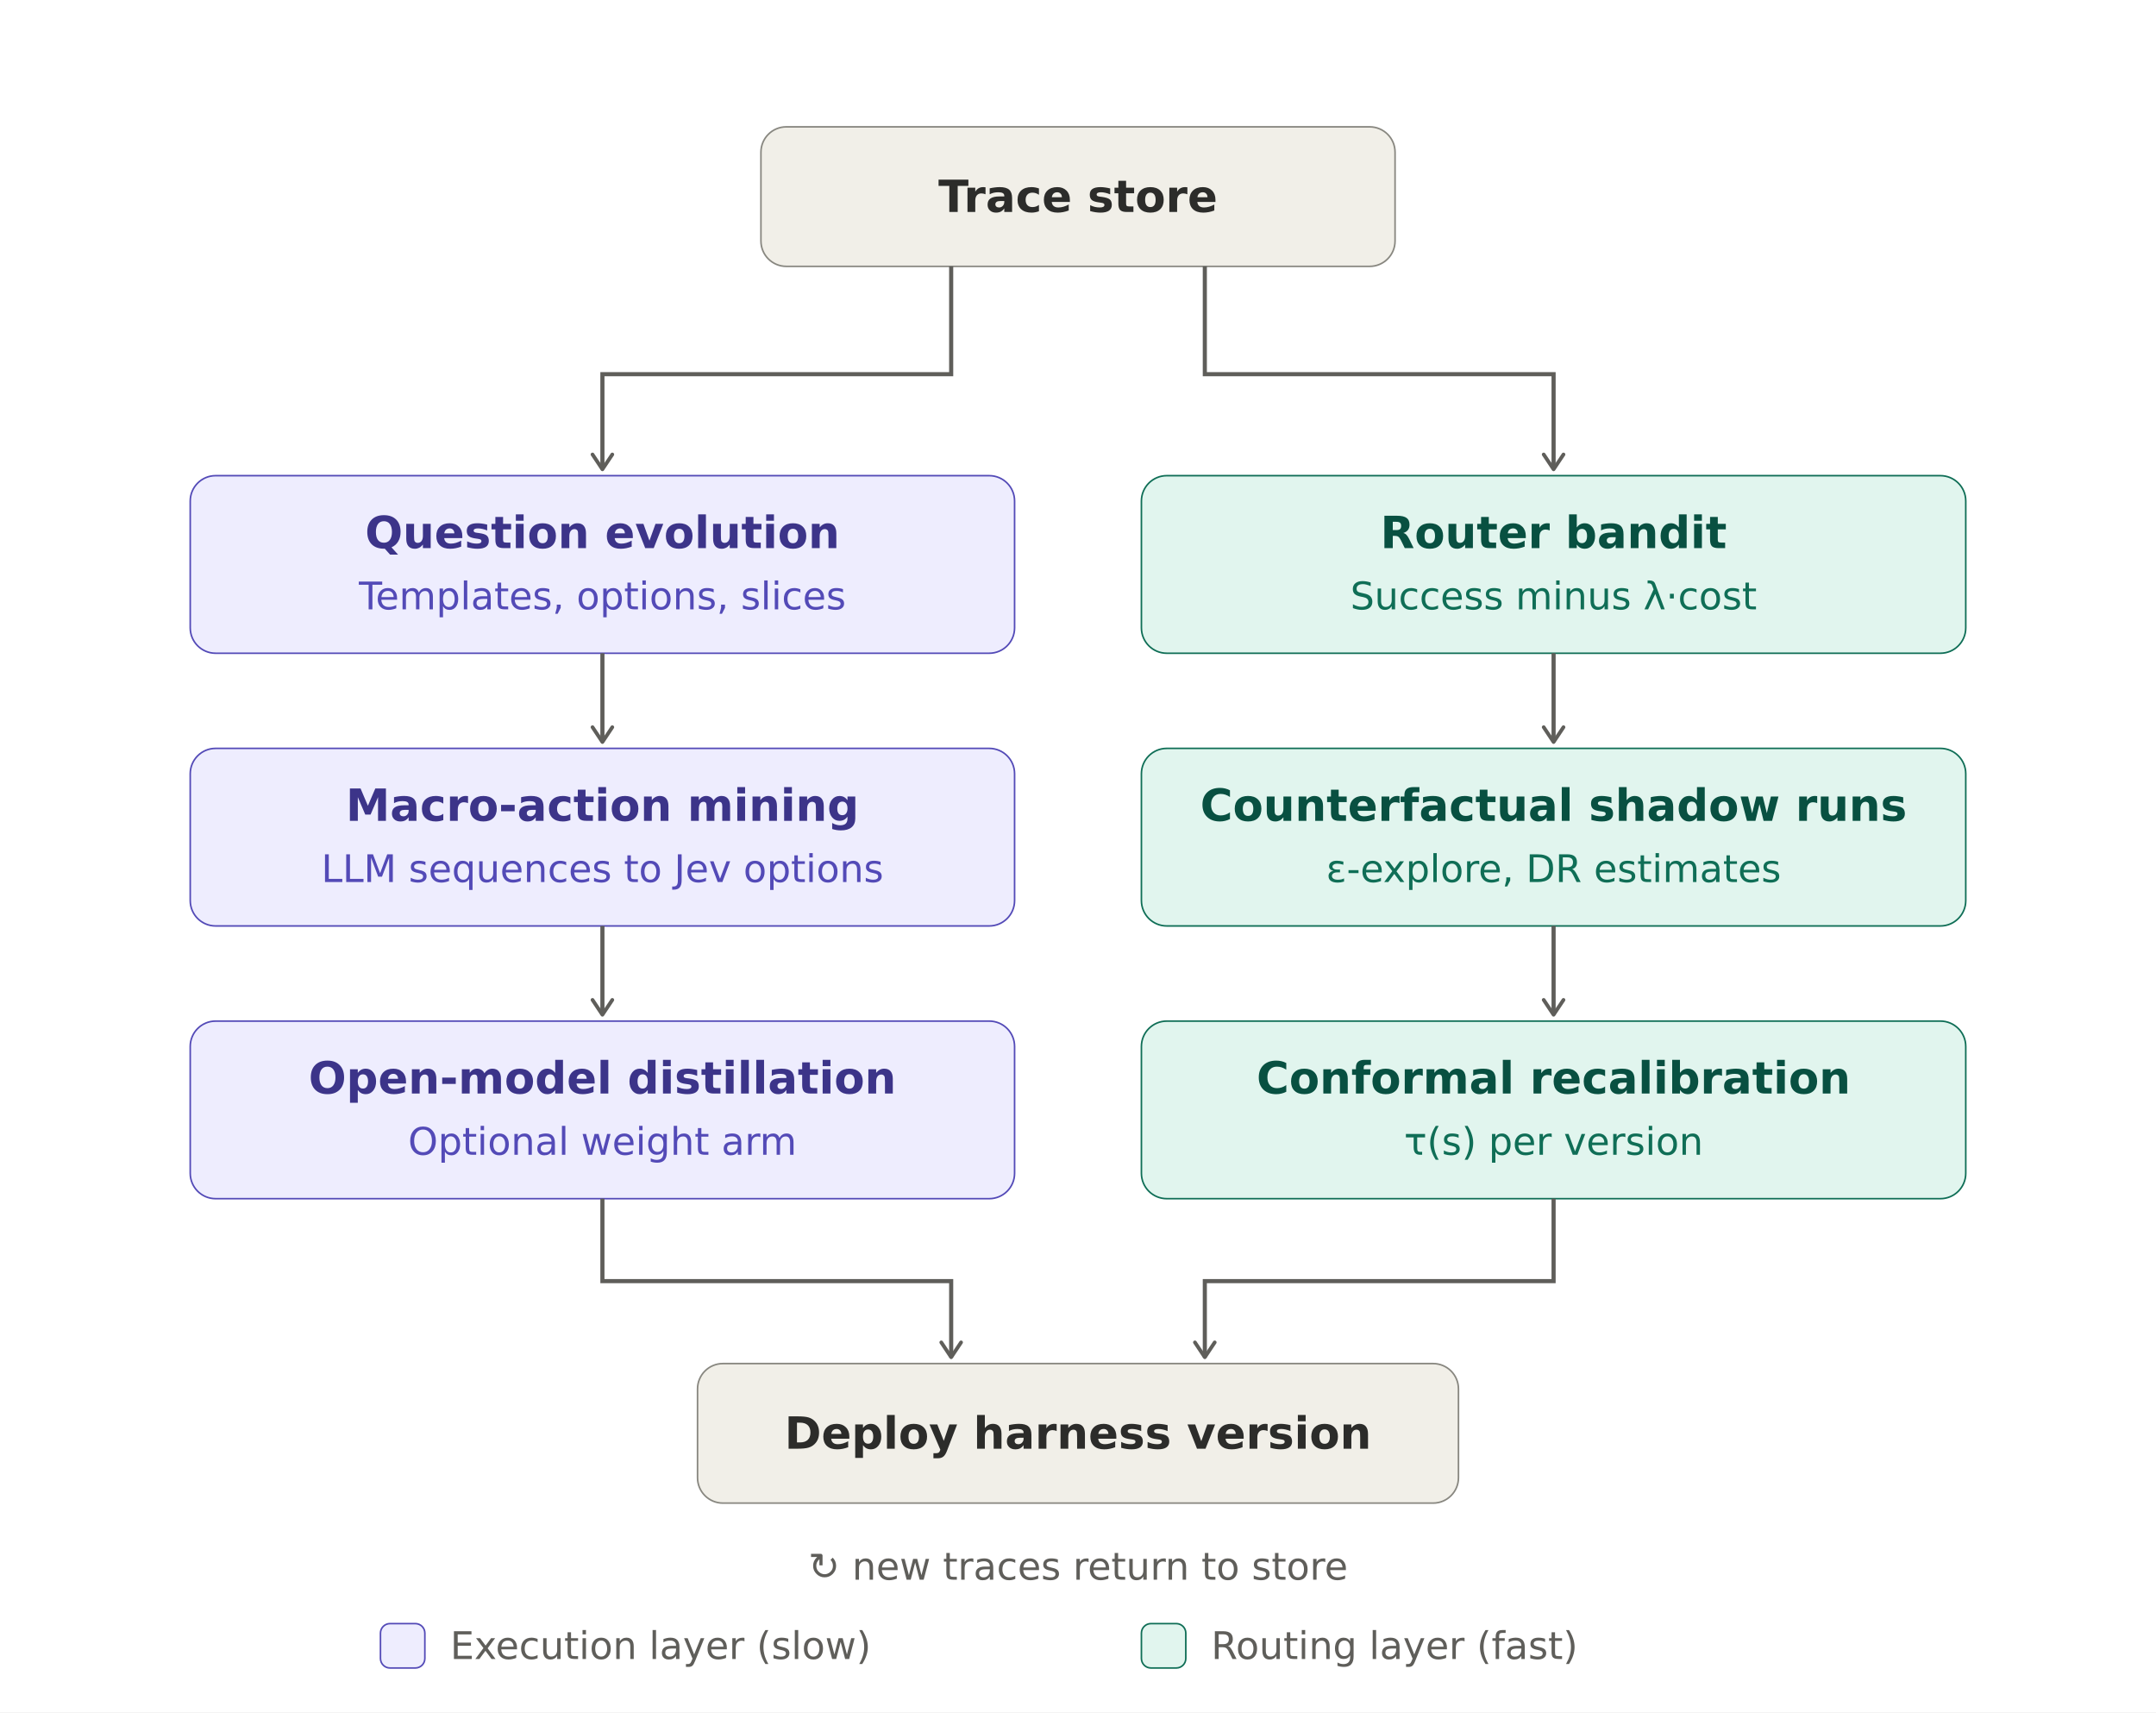
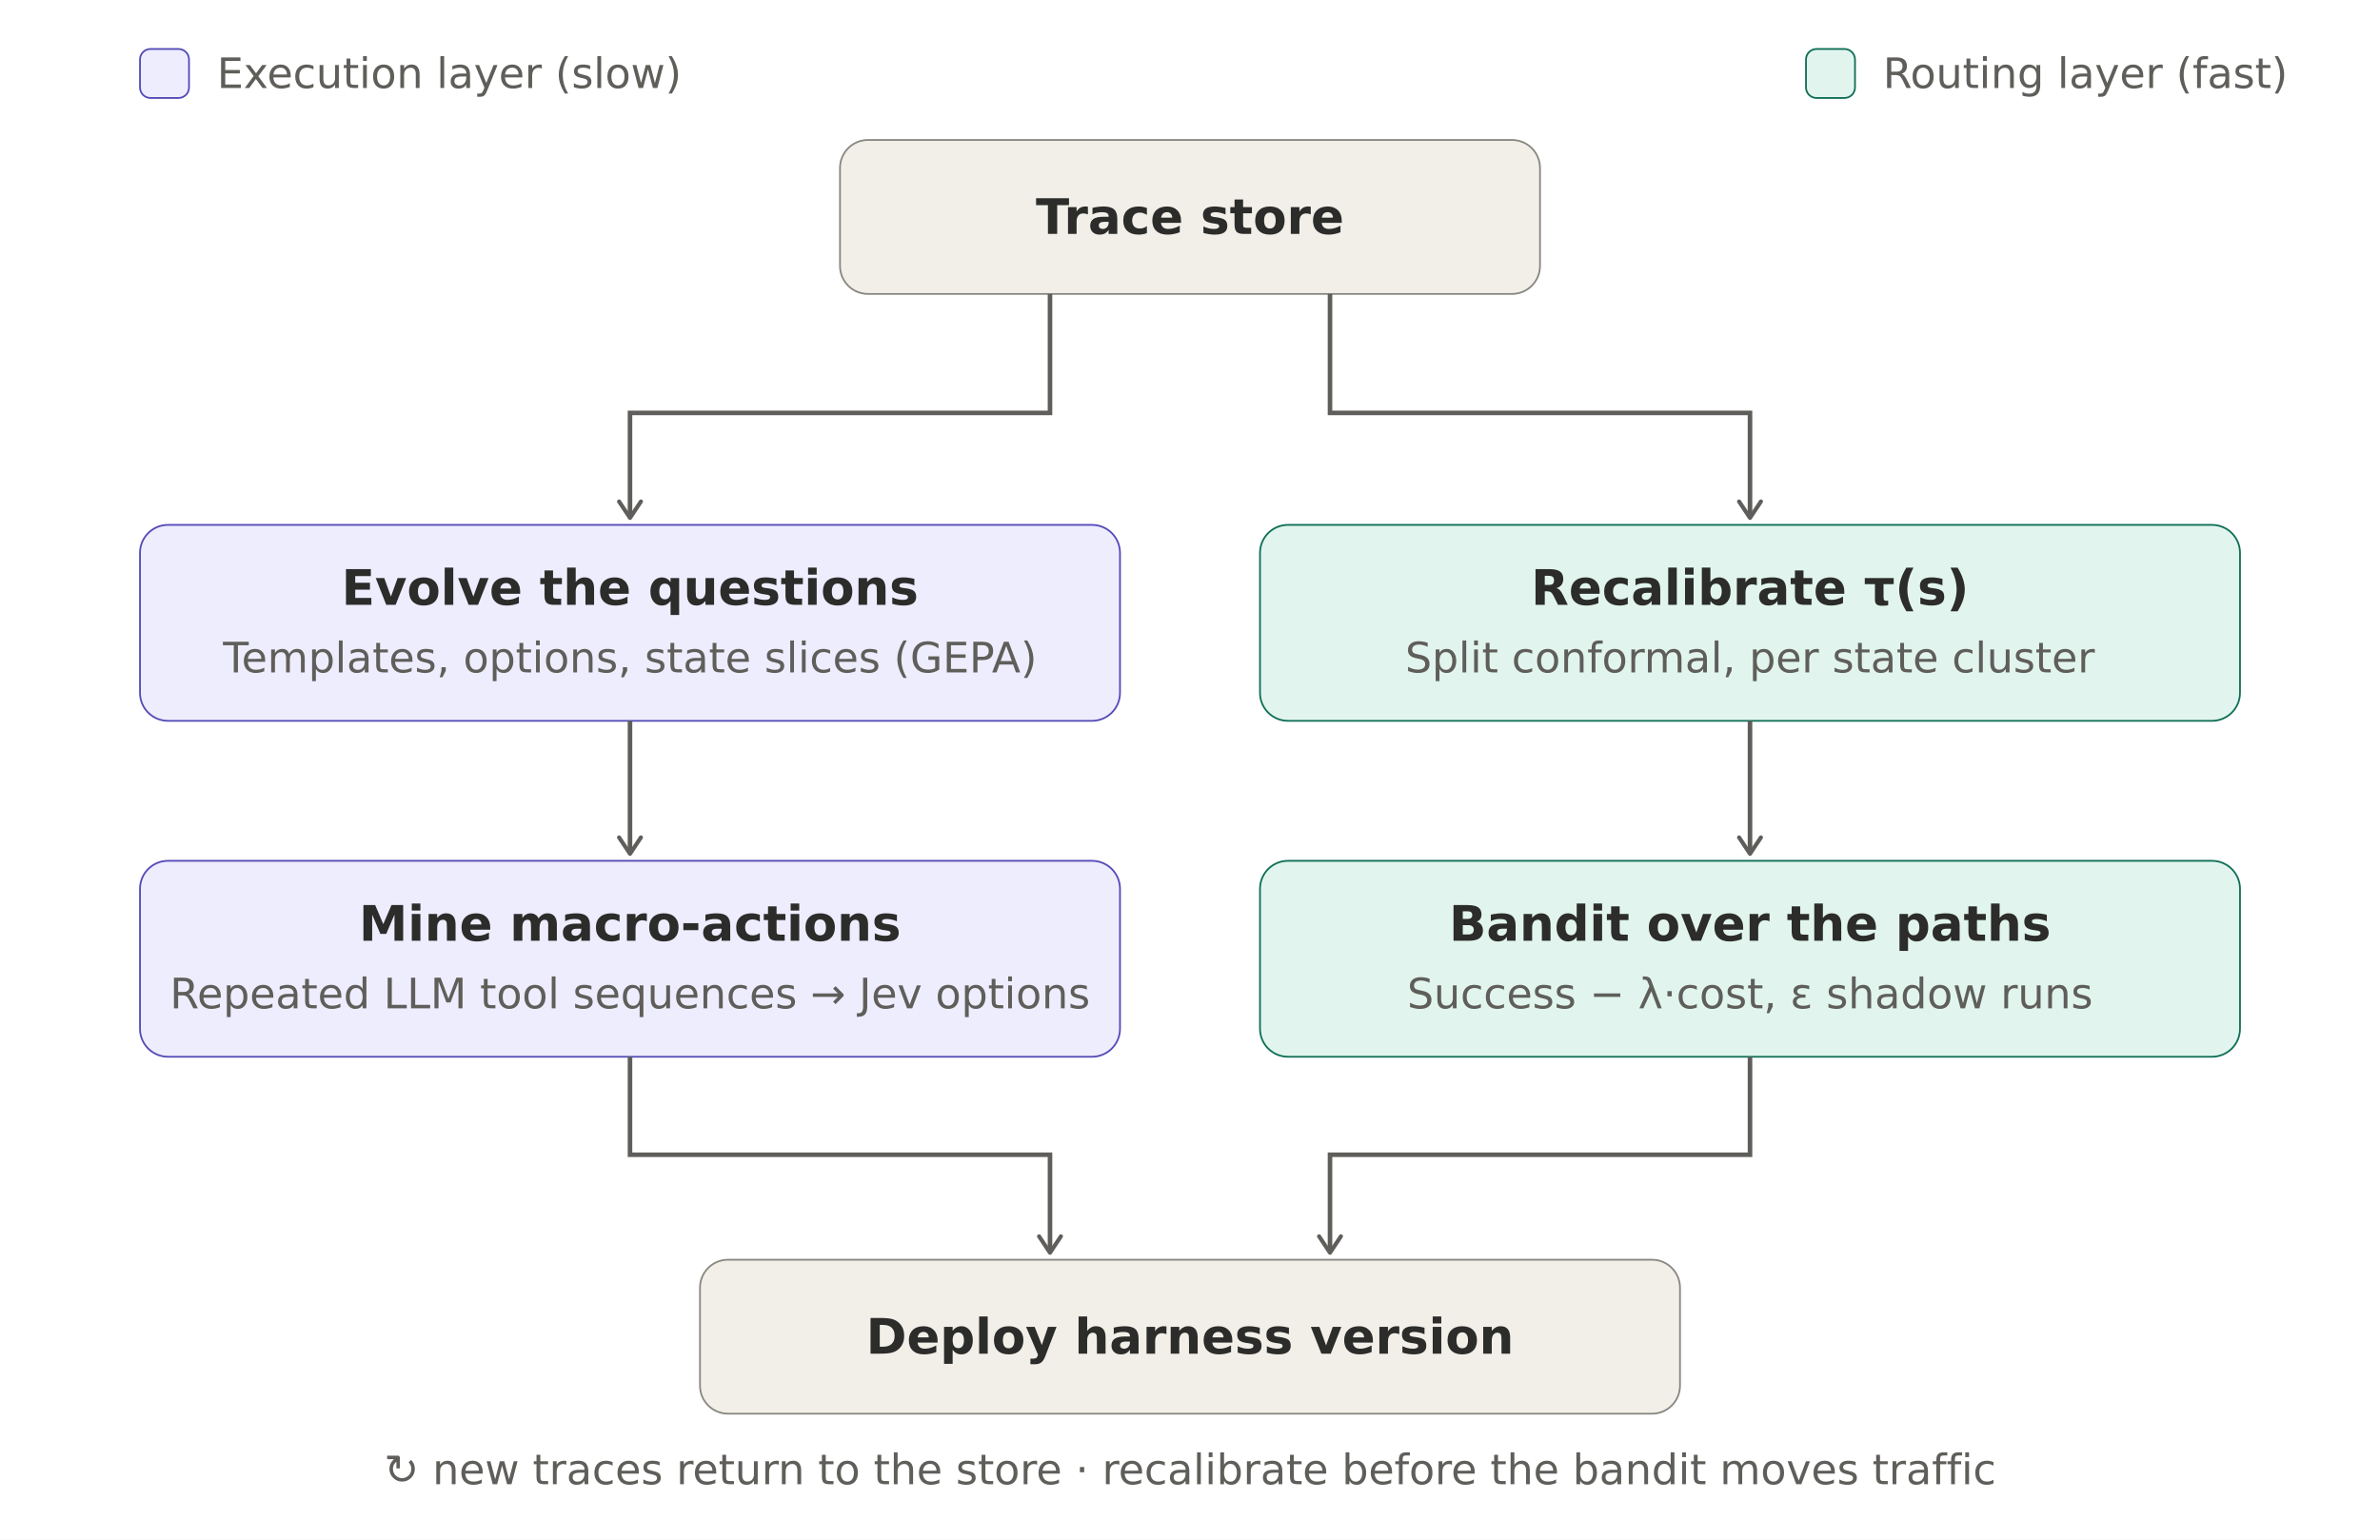
- <svg xmlns="http://www.w3.org/2000/svg" width="680" height="540" viewBox="0 0 680 540" role="img">
+ <svg xmlns="http://www.w3.org/2000/svg" width="680" height="440" viewBox="0 0 680 440" role="img">
  <style>
text{font-family:'DejaVu Sans',sans-serif}
.th{font-size:14px;font-weight:bold;fill:#2C2C2A}
.ts{font-size:12px;fill:#5F5E5A}
.box{fill:#F1EFE8;stroke:#888780}
.arr{stroke:#5F5E5A;stroke-width:1.3;fill:none}
- .c-teal rect{fill:#E1F5EE;stroke:#0F6E56}
- .c-teal .th{fill:#085041}
- .c-teal .ts{fill:#0F6E56}
- .c-coral rect{fill:#FAECE7;stroke:#993C1D}
- .c-coral .th{fill:#712B13}
- .c-coral .ts{fill:#993C1D}
- .c-purple rect{fill:#EEEDFE;stroke:#534AB7}
- .c-purple .th{fill:#3C3489}
- .c-purple .ts{fill:#534AB7}
</style>
-   <rect width="680" height="540" fill="#FFFFFF" />
+   <rect width="680" height="440" fill="#FFFFFF" />
  <defs>
    <marker id="arrow" viewBox="0 0 10 10" refX="8" refY="5" markerWidth="6" markerHeight="6" orient="auto-start-reverse">
      <path d="M2 1L8 5L2 9" fill="none" stroke="#5F5E5A" stroke-width="1.5" stroke-linecap="round" stroke-linejoin="round" />
    </marker>
  </defs>
  <g>
    <rect class="box" fill="#F1EFE8" stroke="#888780" x="240" y="40" width="200" height="44" rx="8" stroke-width="0.5" />
-     <text class="th" font-size="14" font-weight="bold" fill="#2C2C2A" x="340" y="62" text-anchor="middle" dominant-baseline="central">Trace store</text>
+     <text class="th" fill="#2C2C2A" font-size="14" font-weight="bold" x="340" y="62" text-anchor="middle" dominant-baseline="central">Trace store</text>
  </g>
-   <path d="M300 84 L300 118 L190 118 L190 148" fill="none" class="arr" marker-end="url(#arrow)" />
-   <path d="M380 84 L380 118 L490 118 L490 148" fill="none" class="arr" marker-end="url(#arrow)" />
+   <path d="M300 84 L300 118 L180 118 L180 148" class="arr" stroke="#5F5E5A" stroke-width="1.3" fill="none" marker-end="url(#arrow)" />
+   <path d="M380 84 L380 118 L500 118 L500 148" class="arr" stroke="#5F5E5A" stroke-width="1.3" fill="none" marker-end="url(#arrow)" />
  <g class="c-purple">
-     <rect fill="#EEEDFE" stroke="#534AB7" x="60" y="150" width="260" height="56" rx="8" stroke-width="0.5" />
-     <text class="th" font-size="14" font-weight="bold" fill="#3C3489" x="190" y="168" text-anchor="middle" dominant-baseline="central">Question evolution</text>
-     <text class="ts" font-size="12" fill="#534AB7" x="190" y="188" text-anchor="middle" dominant-baseline="central">Templates, options, slices</text>
+     <rect fill="#EEEDFE" stroke="#534AB7" x="40" y="150" width="280" height="56" rx="8" stroke-width="0.5" />
+     <text class="th" fill="#3C3489" font-size="14" font-weight="bold" x="180" y="168" text-anchor="middle" dominant-baseline="central">Evolve the questions</text>
+     <text class="ts" fill="#534AB7" font-size="12" x="180" y="188" text-anchor="middle" dominant-baseline="central">Templates, options, state slices (GEPA)</text>
  </g>
-   <line x1="190" y1="206" x2="190" y2="234" class="arr" marker-end="url(#arrow)" />
+   <line x1="180" y1="206" x2="180" y2="244" class="arr" stroke="#5F5E5A" stroke-width="1.3" fill="none" marker-end="url(#arrow)" />
  <g class="c-purple">
-     <rect fill="#EEEDFE" stroke="#534AB7" x="60" y="236" width="260" height="56" rx="8" stroke-width="0.5" />
-     <text class="th" font-size="14" font-weight="bold" fill="#3C3489" x="190" y="254" text-anchor="middle" dominant-baseline="central">Macro-action mining</text>
-     <text class="ts" font-size="12" fill="#534AB7" x="190" y="274" text-anchor="middle" dominant-baseline="central">LLM sequences to Jev options</text>
-   </g>
-   <line x1="190" y1="292" x2="190" y2="320" class="arr" marker-end="url(#arrow)" />
-   <g class="c-purple">
-     <rect fill="#EEEDFE" stroke="#534AB7" x="60" y="322" width="260" height="56" rx="8" stroke-width="0.5" />
-     <text class="th" font-size="14" font-weight="bold" fill="#3C3489" x="190" y="340" text-anchor="middle" dominant-baseline="central">Open-model distillation</text>
-     <text class="ts" font-size="12" fill="#534AB7" x="190" y="360" text-anchor="middle" dominant-baseline="central">Optional weight arm</text>
+     <rect fill="#EEEDFE" stroke="#534AB7" x="40" y="246" width="280" height="56" rx="8" stroke-width="0.5" />
+     <text class="th" fill="#3C3489" font-size="14" font-weight="bold" x="180" y="264" text-anchor="middle" dominant-baseline="central">Mine macro-actions</text>
+     <text class="ts" fill="#534AB7" font-size="12" x="180" y="284" text-anchor="middle" dominant-baseline="central">Repeated LLM tool sequences → Jev options</text>
  </g>
  <g class="c-teal">
-     <rect fill="#E1F5EE" stroke="#0F6E56" x="360" y="150" width="260" height="56" rx="8" stroke-width="0.5" />
-     <text class="th" font-size="14" font-weight="bold" fill="#085041" x="490" y="168" text-anchor="middle" dominant-baseline="central">Router bandit</text>
-     <text class="ts" font-size="12" fill="#0F6E56" x="490" y="188" text-anchor="middle" dominant-baseline="central">Success minus λ·cost</text>
+     <rect fill="#E1F5EE" stroke="#0F6E56" x="360" y="150" width="280" height="56" rx="8" stroke-width="0.5" />
+     <text class="th" fill="#085041" font-size="14" font-weight="bold" x="500" y="168" text-anchor="middle" dominant-baseline="central">Recalibrate τ(s)</text>
+     <text class="ts" fill="#0F6E56" font-size="12" x="500" y="188" text-anchor="middle" dominant-baseline="central">Split conformal, per state cluster</text>
  </g>
-   <line x1="490" y1="206" x2="490" y2="234" class="arr" marker-end="url(#arrow)" />
+   <line x1="500" y1="206" x2="500" y2="244" class="arr" stroke="#5F5E5A" stroke-width="1.3" fill="none" marker-end="url(#arrow)" />
  <g class="c-teal">
-     <rect fill="#E1F5EE" stroke="#0F6E56" x="360" y="236" width="260" height="56" rx="8" stroke-width="0.5" />
-     <text class="th" font-size="14" font-weight="bold" fill="#085041" x="490" y="254" text-anchor="middle" dominant-baseline="central">Counterfactual shadow runs</text>
-     <text class="ts" font-size="12" fill="#0F6E56" x="490" y="274" text-anchor="middle" dominant-baseline="central">ε-explore, DR estimates</text>
+     <rect fill="#E1F5EE" stroke="#0F6E56" x="360" y="246" width="280" height="56" rx="8" stroke-width="0.5" />
+     <text class="th" fill="#085041" font-size="14" font-weight="bold" x="500" y="264" text-anchor="middle" dominant-baseline="central">Bandit over the paths</text>
+     <text class="ts" fill="#0F6E56" font-size="12" x="500" y="284" text-anchor="middle" dominant-baseline="central">Success − λ·cost, ε shadow runs</text>
  </g>
-   <line x1="490" y1="292" x2="490" y2="320" class="arr" marker-end="url(#arrow)" />
-   <g class="c-teal">
-     <rect fill="#E1F5EE" stroke="#0F6E56" x="360" y="322" width="260" height="56" rx="8" stroke-width="0.5" />
-     <text class="th" font-size="14" font-weight="bold" fill="#085041" x="490" y="340" text-anchor="middle" dominant-baseline="central">Conformal recalibration</text>
-     <text class="ts" font-size="12" fill="#0F6E56" x="490" y="360" text-anchor="middle" dominant-baseline="central">τ(s) per version</text>
+   <path d="M180 302 L180 330 L300 330 L300 358" class="arr" stroke="#5F5E5A" stroke-width="1.3" fill="none" marker-end="url(#arrow)" />
+   <path d="M500 302 L500 330 L380 330 L380 358" class="arr" stroke="#5F5E5A" stroke-width="1.3" fill="none" marker-end="url(#arrow)" />
+   <g>
+     <rect class="box" fill="#F1EFE8" stroke="#888780" x="200" y="360" width="280" height="44" rx="8" stroke-width="0.5" />
+     <text class="th" fill="#2C2C2A" font-size="14" font-weight="bold" x="340" y="382" text-anchor="middle" dominant-baseline="central">Deploy harness version</text>
  </g>
-   <path d="M190 378 L190 404 L300 404 L300 428" fill="none" class="arr" marker-end="url(#arrow)" />
-   <path d="M490 378 L490 404 L380 404 L380 428" fill="none" class="arr" marker-end="url(#arrow)" />
+   <text class="ts" fill="#5F5E5A" font-size="12" x="340" y="420" text-anchor="middle" dominant-baseline="central">↻ new traces return to the store · recalibrate before the bandit moves traffic</text>
  <g>
-     <rect class="box" fill="#F1EFE8" stroke="#888780" x="220" y="430" width="240" height="44" rx="8" stroke-width="0.5" />
-     <text class="th" font-size="14" font-weight="bold" fill="#2C2C2A" x="340" y="452" text-anchor="middle" dominant-baseline="central">Deploy harness version</text>
+     <rect fill="#EEEDFE" stroke="#534AB7" x="40" y="14" width="14" height="14" rx="3" stroke-width="0.5" />
+     <text class="ts" fill="#5F5E5A" font-size="12" x="62" y="21" dominant-baseline="central">Execution layer (slow)</text>
  </g>
-   <text class="ts" font-size="12" fill="#5F5E5A" x="340" y="494" text-anchor="middle" dominant-baseline="central">↻ new traces return to store</text>
-   <g class="c-purple">
-     <rect fill="#EEEDFE" stroke="#534AB7" x="120" y="512" width="14" height="14" rx="3" stroke-width="0.5" />
+   <g>
+     <rect fill="#E1F5EE" stroke="#0F6E56" x="516" y="14" width="14" height="14" rx="3" stroke-width="0.5" />
+     <text class="ts" fill="#5F5E5A" font-size="12" x="538" y="21" dominant-baseline="central">Routing layer (fast)</text>
  </g>
-   <text class="ts" font-size="12" fill="#5F5E5A" x="142" y="519" dominant-baseline="central">Execution layer (slow)</text>
-   <g class="c-teal">
-     <rect fill="#E1F5EE" stroke="#0F6E56" x="360" y="512" width="14" height="14" rx="3" stroke-width="0.5" />
-   </g>
-   <text class="ts" font-size="12" fill="#5F5E5A" x="382" y="519" dominant-baseline="central">Routing layer (fast)</text>
</svg>
